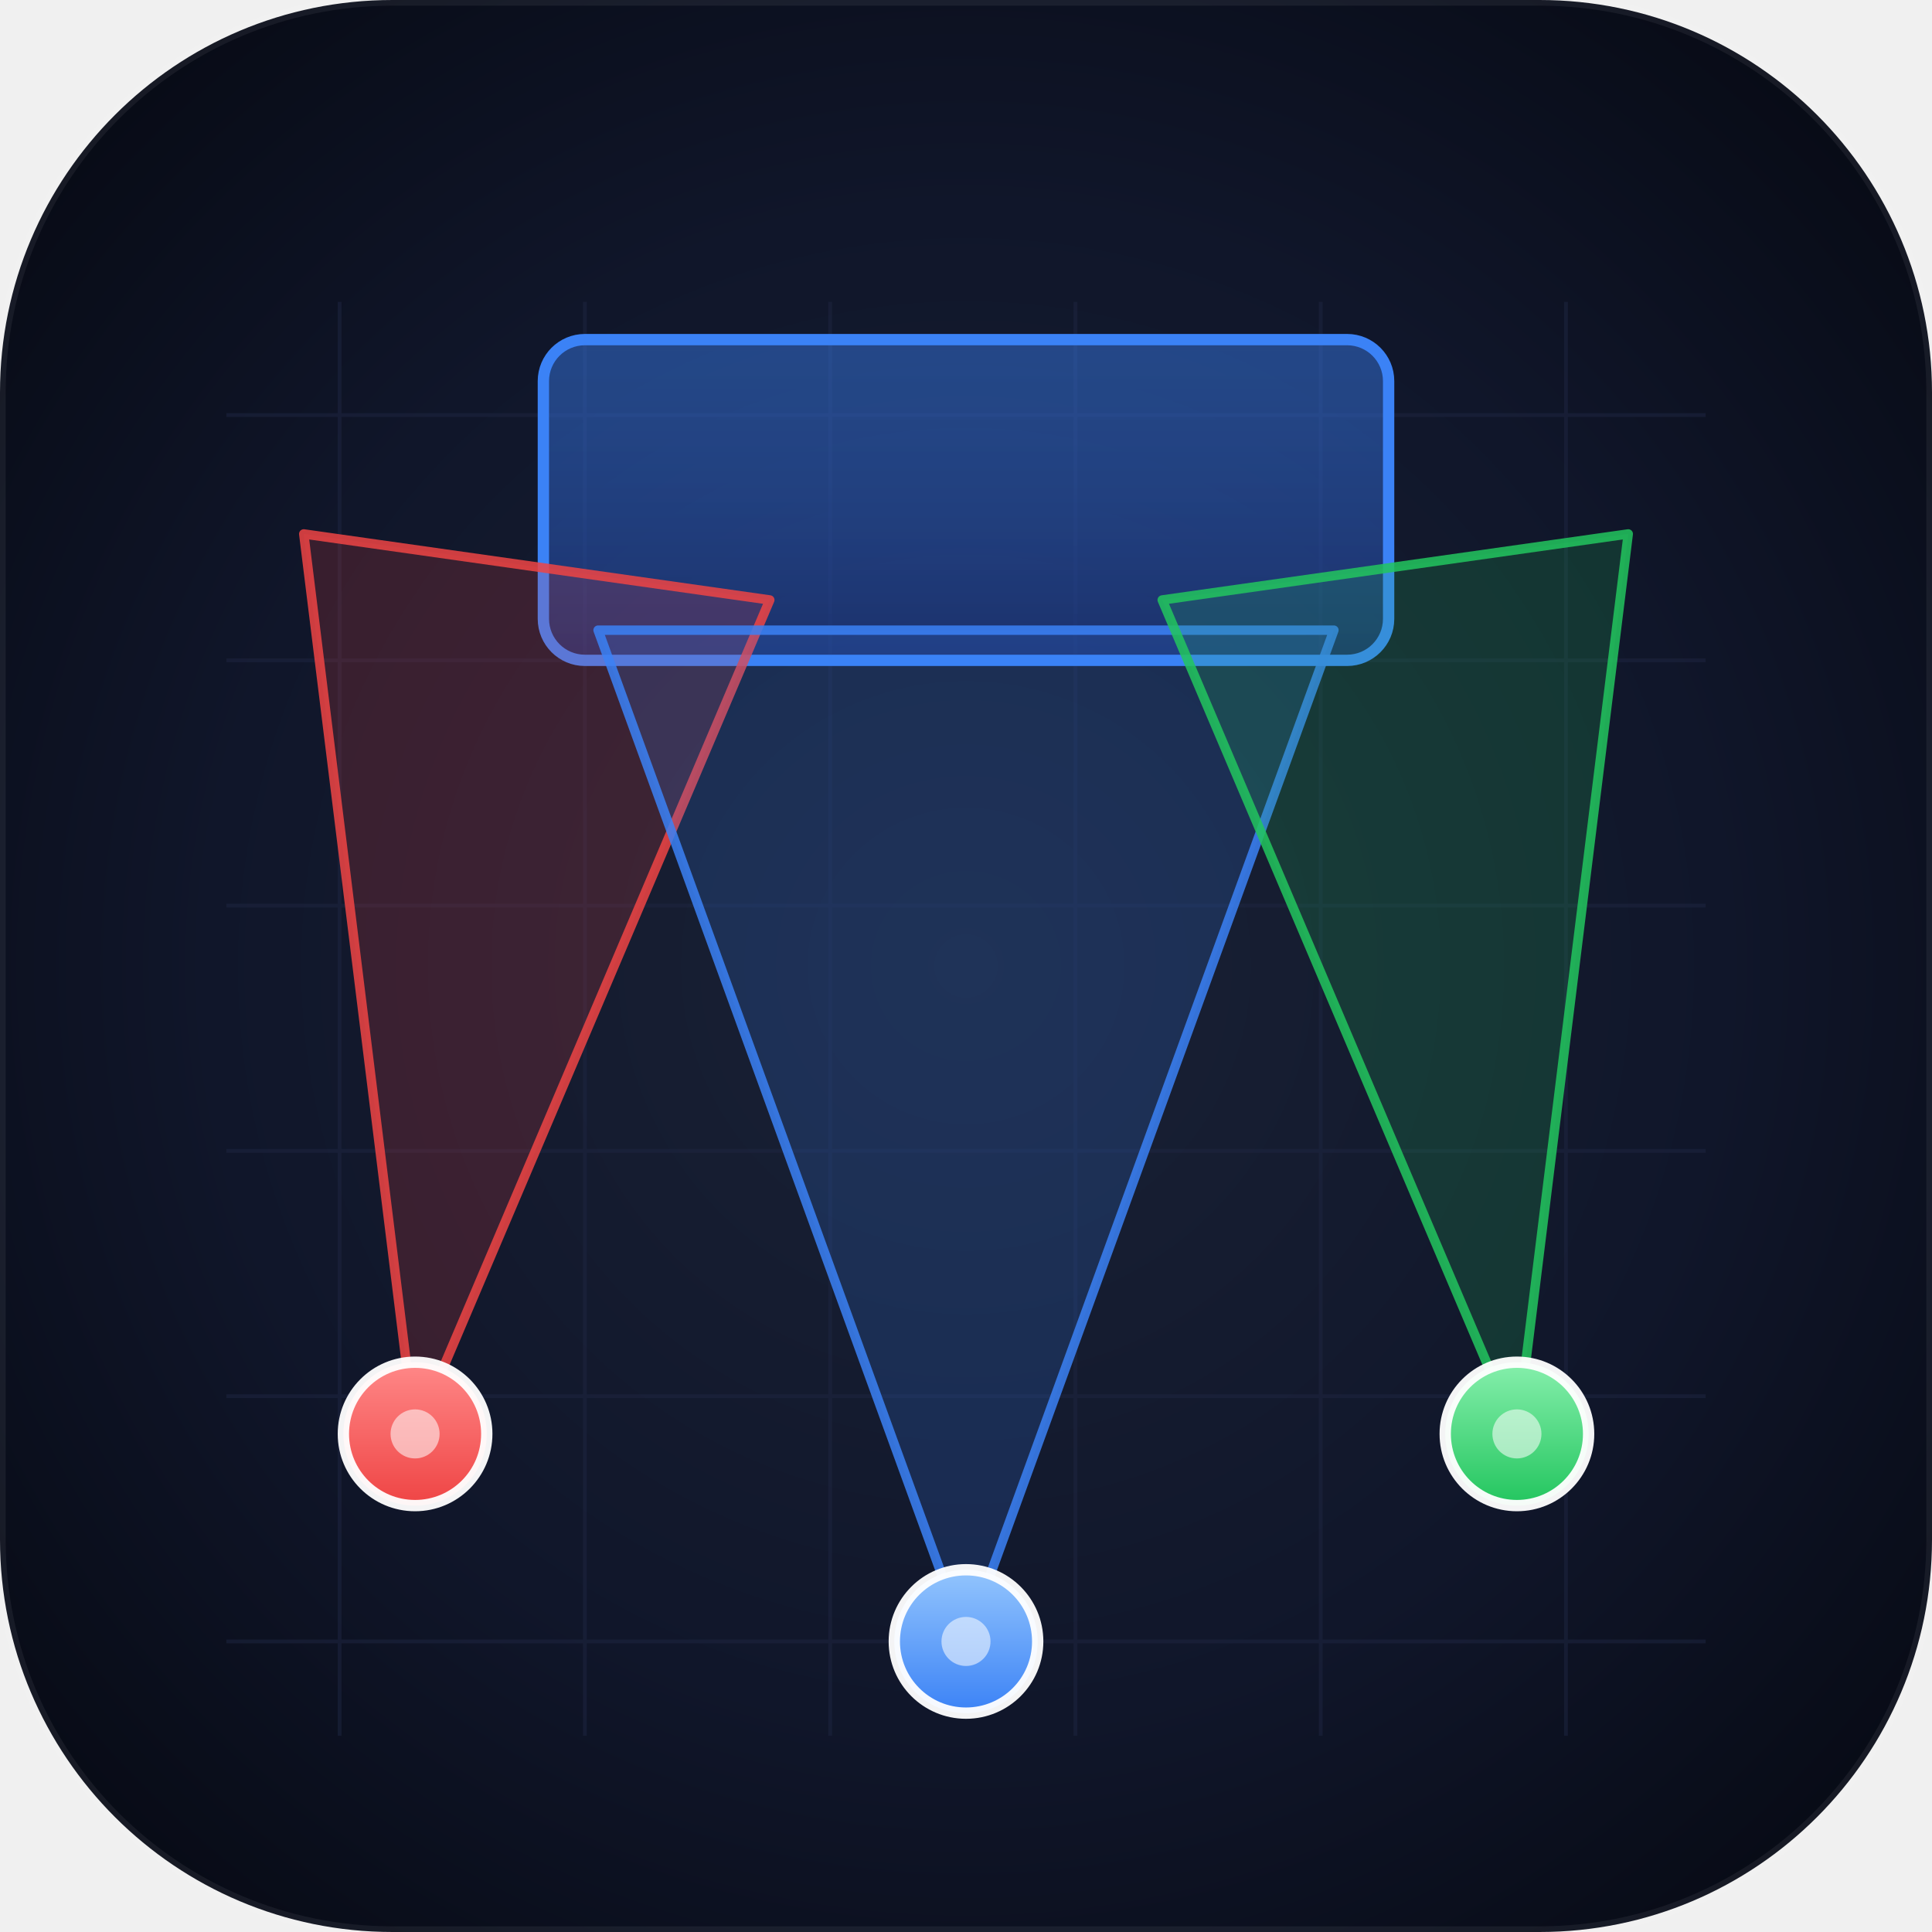
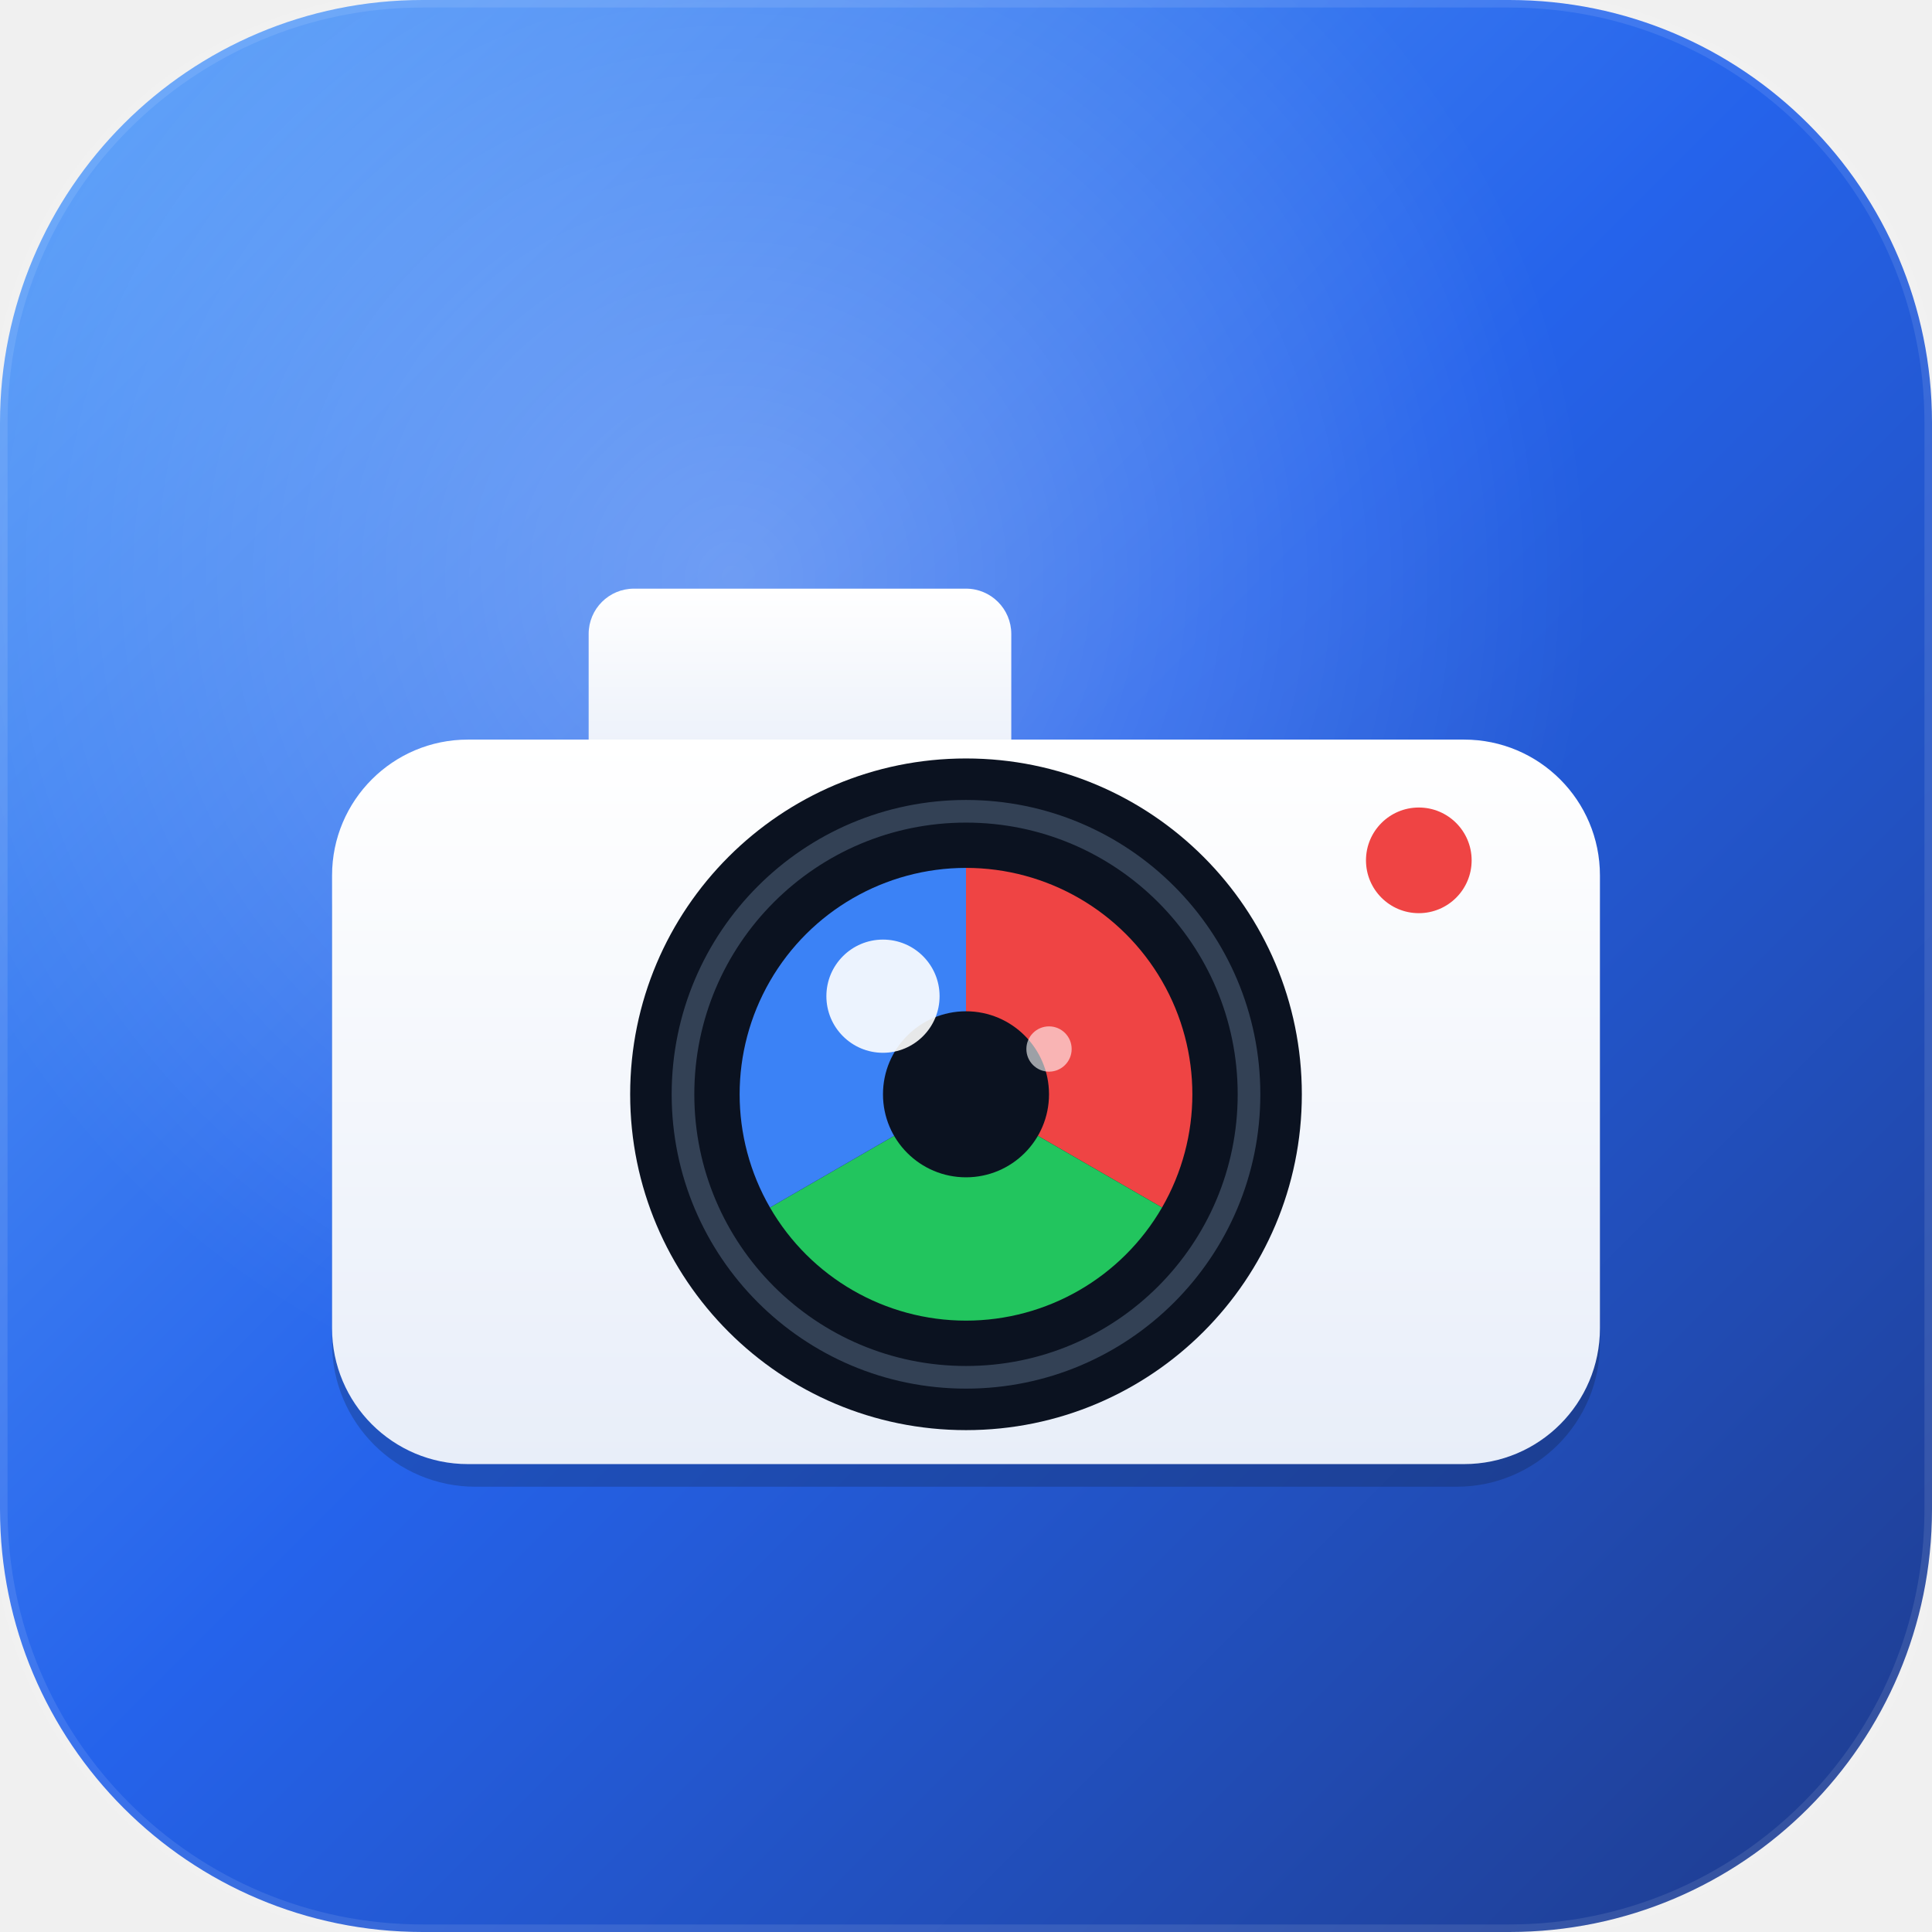
<svg xmlns="http://www.w3.org/2000/svg" viewBox="0 0 1024 1024" shape-rendering="geometricPrecision">
  <defs>
-     <radialGradient id="bg" cx="50%" cy="50%" r="65%">
-       <stop offset="0%" stop-color="#1a2236" />
-       <stop offset="60%" stop-color="#10162a" />
-       <stop offset="100%" stop-color="#070a14" />
+     <linearGradient id="tile" x1="0%" y1="0%" x2="100%" y2="100%">
+       <stop offset="0%" stop-color="#60a5fa" />
+       <stop offset="48%" stop-color="#2563eb" />
+       <stop offset="100%" stop-color="#1e3a8a" />
+     </linearGradient>
+     <radialGradient id="glow" cx="38%" cy="30%" r="80%">
+       <stop offset="0%" stop-color="#ffffff" stop-opacity="0.28" />
+       <stop offset="55%" stop-color="#ffffff" stop-opacity="0" />
    </radialGradient>
-     <linearGradient id="stage" x1="0%" y1="0%" x2="0%" y2="100%">
-       <stop offset="0%" stop-color="#3b82f6" stop-opacity="0.45" />
-       <stop offset="100%" stop-color="#1e3a8a" stop-opacity="0.65" />
-     </linearGradient>
-     <linearGradient id="ringR" x1="0%" y1="0%" x2="0%" y2="100%">
-       <stop offset="0%" stop-color="#ff8888" />
-       <stop offset="100%" stop-color="#ef4444" />
-     </linearGradient>
-     <linearGradient id="ringG" x1="0%" y1="0%" x2="0%" y2="100%">
-       <stop offset="0%" stop-color="#86efac" />
-       <stop offset="100%" stop-color="#22c55e" />
-     </linearGradient>
-     <linearGradient id="ringB" x1="0%" y1="0%" x2="0%" y2="100%">
-       <stop offset="0%" stop-color="#93c5fd" />
-       <stop offset="100%" stop-color="#3b82f6" />
+     <linearGradient id="bodyG" x1="0%" y1="0%" x2="0%" y2="100%">
+       <stop offset="0%" stop-color="#ffffff" />
+       <stop offset="100%" stop-color="#e8eef9" />
    </linearGradient>
  </defs>
-   <rect x="0" y="0" width="1024" height="1024" rx="208" fill="url(#bg)" />
-   <g stroke="#1e2540" stroke-width="2" opacity="0.55">
-     <line x1="120" y1="220" x2="904" y2="220" />
-     <line x1="120" y1="350" x2="904" y2="350" />
-     <line x1="120" y1="480" x2="904" y2="480" />
-     <line x1="120" y1="610" x2="904" y2="610" />
-     <line x1="120" y1="740" x2="904" y2="740" />
-     <line x1="120" y1="870" x2="904" y2="870" />
-     <line x1="180" y1="160" x2="180" y2="920" />
-     <line x1="310" y1="160" x2="310" y2="920" />
-     <line x1="440" y1="160" x2="440" y2="920" />
-     <line x1="570" y1="160" x2="570" y2="920" />
-     <line x1="700" y1="160" x2="700" y2="920" />
-     <line x1="830" y1="160" x2="830" y2="920" />
-   </g>
-   <rect x="288" y="180" width="448" height="170" rx="22" fill="url(#stage)" stroke="#3b82f6" stroke-width="6" />
-   <path d="M 220 760 L 408 318 L 161 283 Z" fill="#ef4444" fill-opacity="0.18" stroke="#ef4444" stroke-width="5" stroke-opacity="0.85" stroke-linejoin="round" />
-   <path d="M 512 870 L 707 334 L 317 334 Z" fill="#3b82f6" fill-opacity="0.18" stroke="#3b82f6" stroke-width="5" stroke-opacity="0.85" stroke-linejoin="round" />
-   <path d="M 804 760 L 863 283 L 616 318 Z" fill="#22c55e" fill-opacity="0.18" stroke="#22c55e" stroke-width="5" stroke-opacity="0.85" stroke-linejoin="round" />
-   <g>
-     <circle cx="220" cy="760" r="38" fill="url(#ringR)" />
-     <circle cx="220" cy="760" r="38" fill="none" stroke="#fff" stroke-width="6" stroke-opacity="0.95" />
-     <circle cx="220" cy="760" r="13" fill="#fff" fill-opacity="0.55" />
-   </g>
-   <g>
-     <circle cx="512" cy="870" r="38" fill="url(#ringB)" />
-     <circle cx="512" cy="870" r="38" fill="none" stroke="#fff" stroke-width="6" stroke-opacity="0.95" />
-     <circle cx="512" cy="870" r="13" fill="#fff" fill-opacity="0.55" />
-   </g>
-   <g>
-     <circle cx="804" cy="760" r="38" fill="url(#ringG)" />
-     <circle cx="804" cy="760" r="38" fill="none" stroke="#fff" stroke-width="6" stroke-opacity="0.95" />
-     <circle cx="804" cy="760" r="13" fill="#fff" fill-opacity="0.55" />
-   </g>
-   <rect x="0" y="0" width="1024" height="1024" rx="208" fill="none" stroke="#ffffff" stroke-opacity="0.06" stroke-width="6" />
+   <rect x="0" y="0" width="1024" height="1024" rx="224" fill="url(#tile)" />
+   <rect x="0" y="0" width="1024" height="1024" rx="224" fill="url(#glow)" />
+   <rect x="176" y="404" width="672" height="384" rx="76" fill="#0b1220" opacity="0.22" />
+   <rect x="312" y="312" width="224" height="104" rx="24" fill="url(#bodyG)" />
+   <rect x="176" y="392" width="672" height="384" rx="72" fill="url(#bodyG)" />
+   <circle cx="752" cy="456" r="28" fill="#ef4444" />
+   <circle cx="512" cy="580" r="178" fill="#0b1220" />
+   <circle cx="512" cy="580" r="150" fill="none" stroke="#334155" stroke-width="12" />
+   <path d="M512 580 L512 460 A120 120 0 0 1 615.9 640 Z" fill="#ef4444" />
+   <path d="M512 580 L615.9 640 A120 120 0 0 1 408.1 640 Z" fill="#22c55e" />
+   <path d="M512 580 L408.1 640 A120 120 0 0 1 512 460 Z" fill="#3b82f6" />
+   <circle cx="512" cy="580" r="44" fill="#0b1220" />
+   <circle cx="468" cy="528" r="30" fill="#ffffff" opacity="0.9" />
+   <circle cx="556" cy="556" r="12" fill="#ffffff" opacity="0.6" />
+   <rect x="0" y="0" width="1024" height="1024" rx="224" fill="none" stroke="#ffffff" stroke-opacity="0.10" stroke-width="8" />
</svg>
